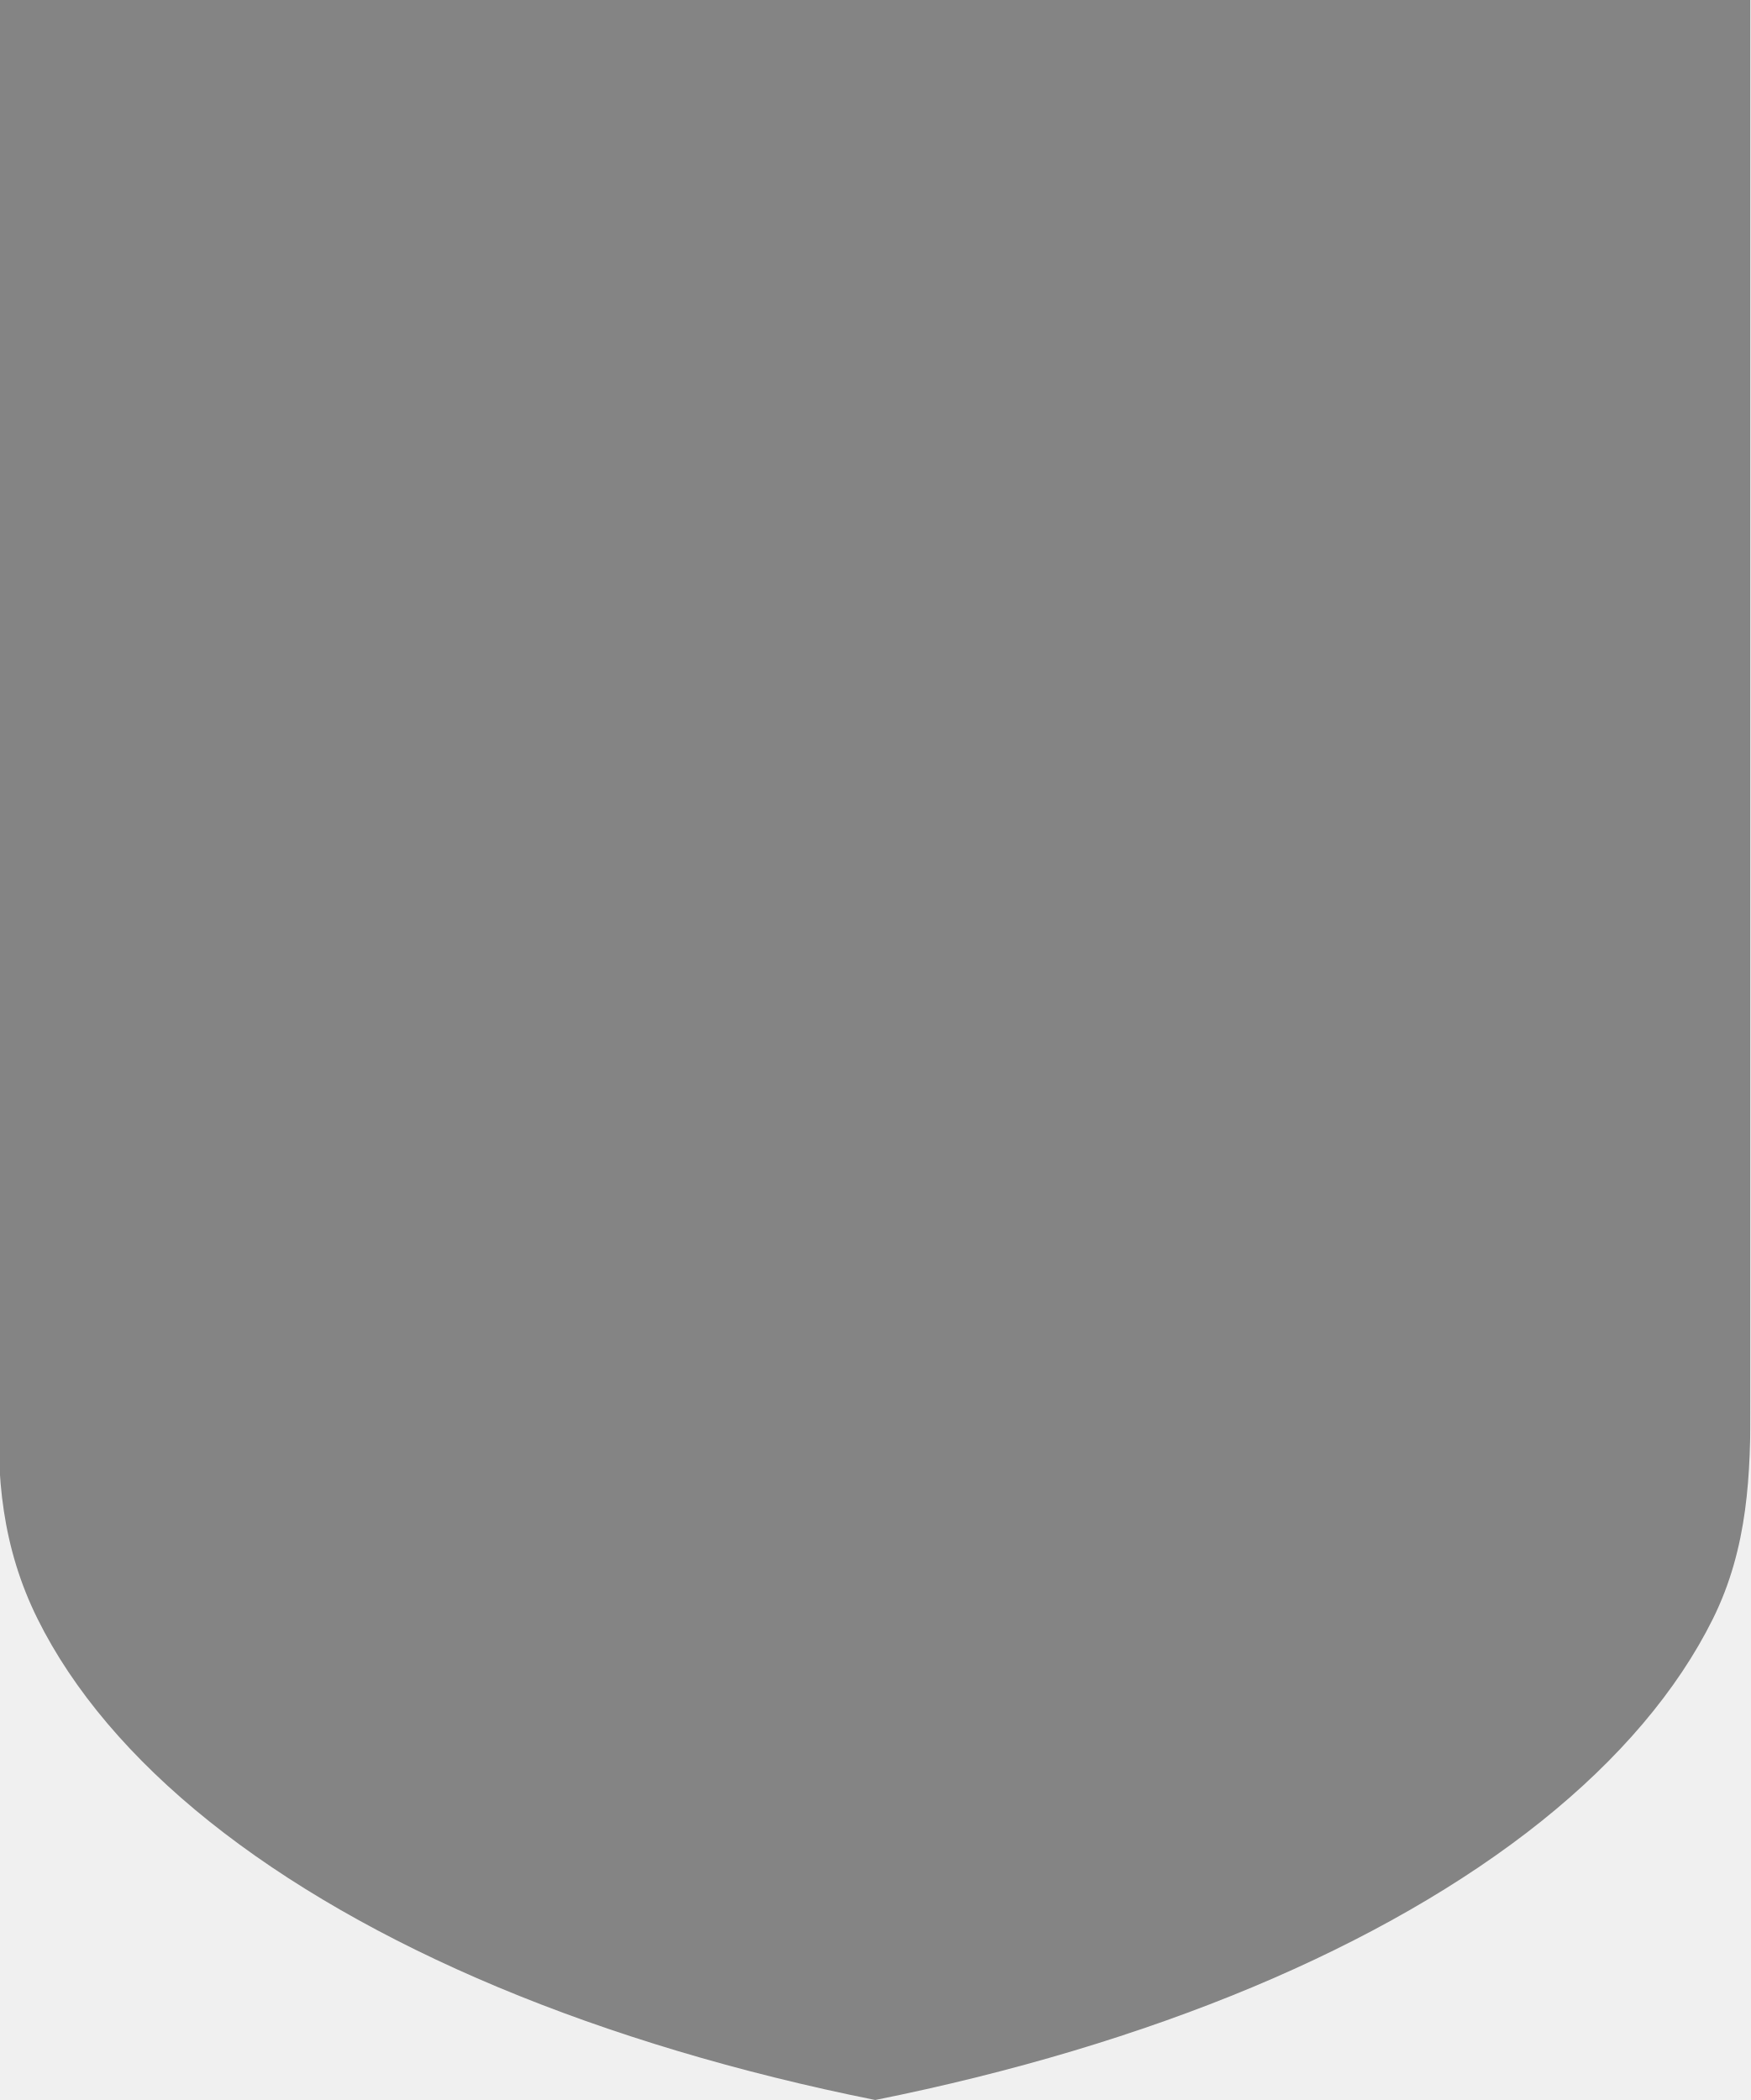
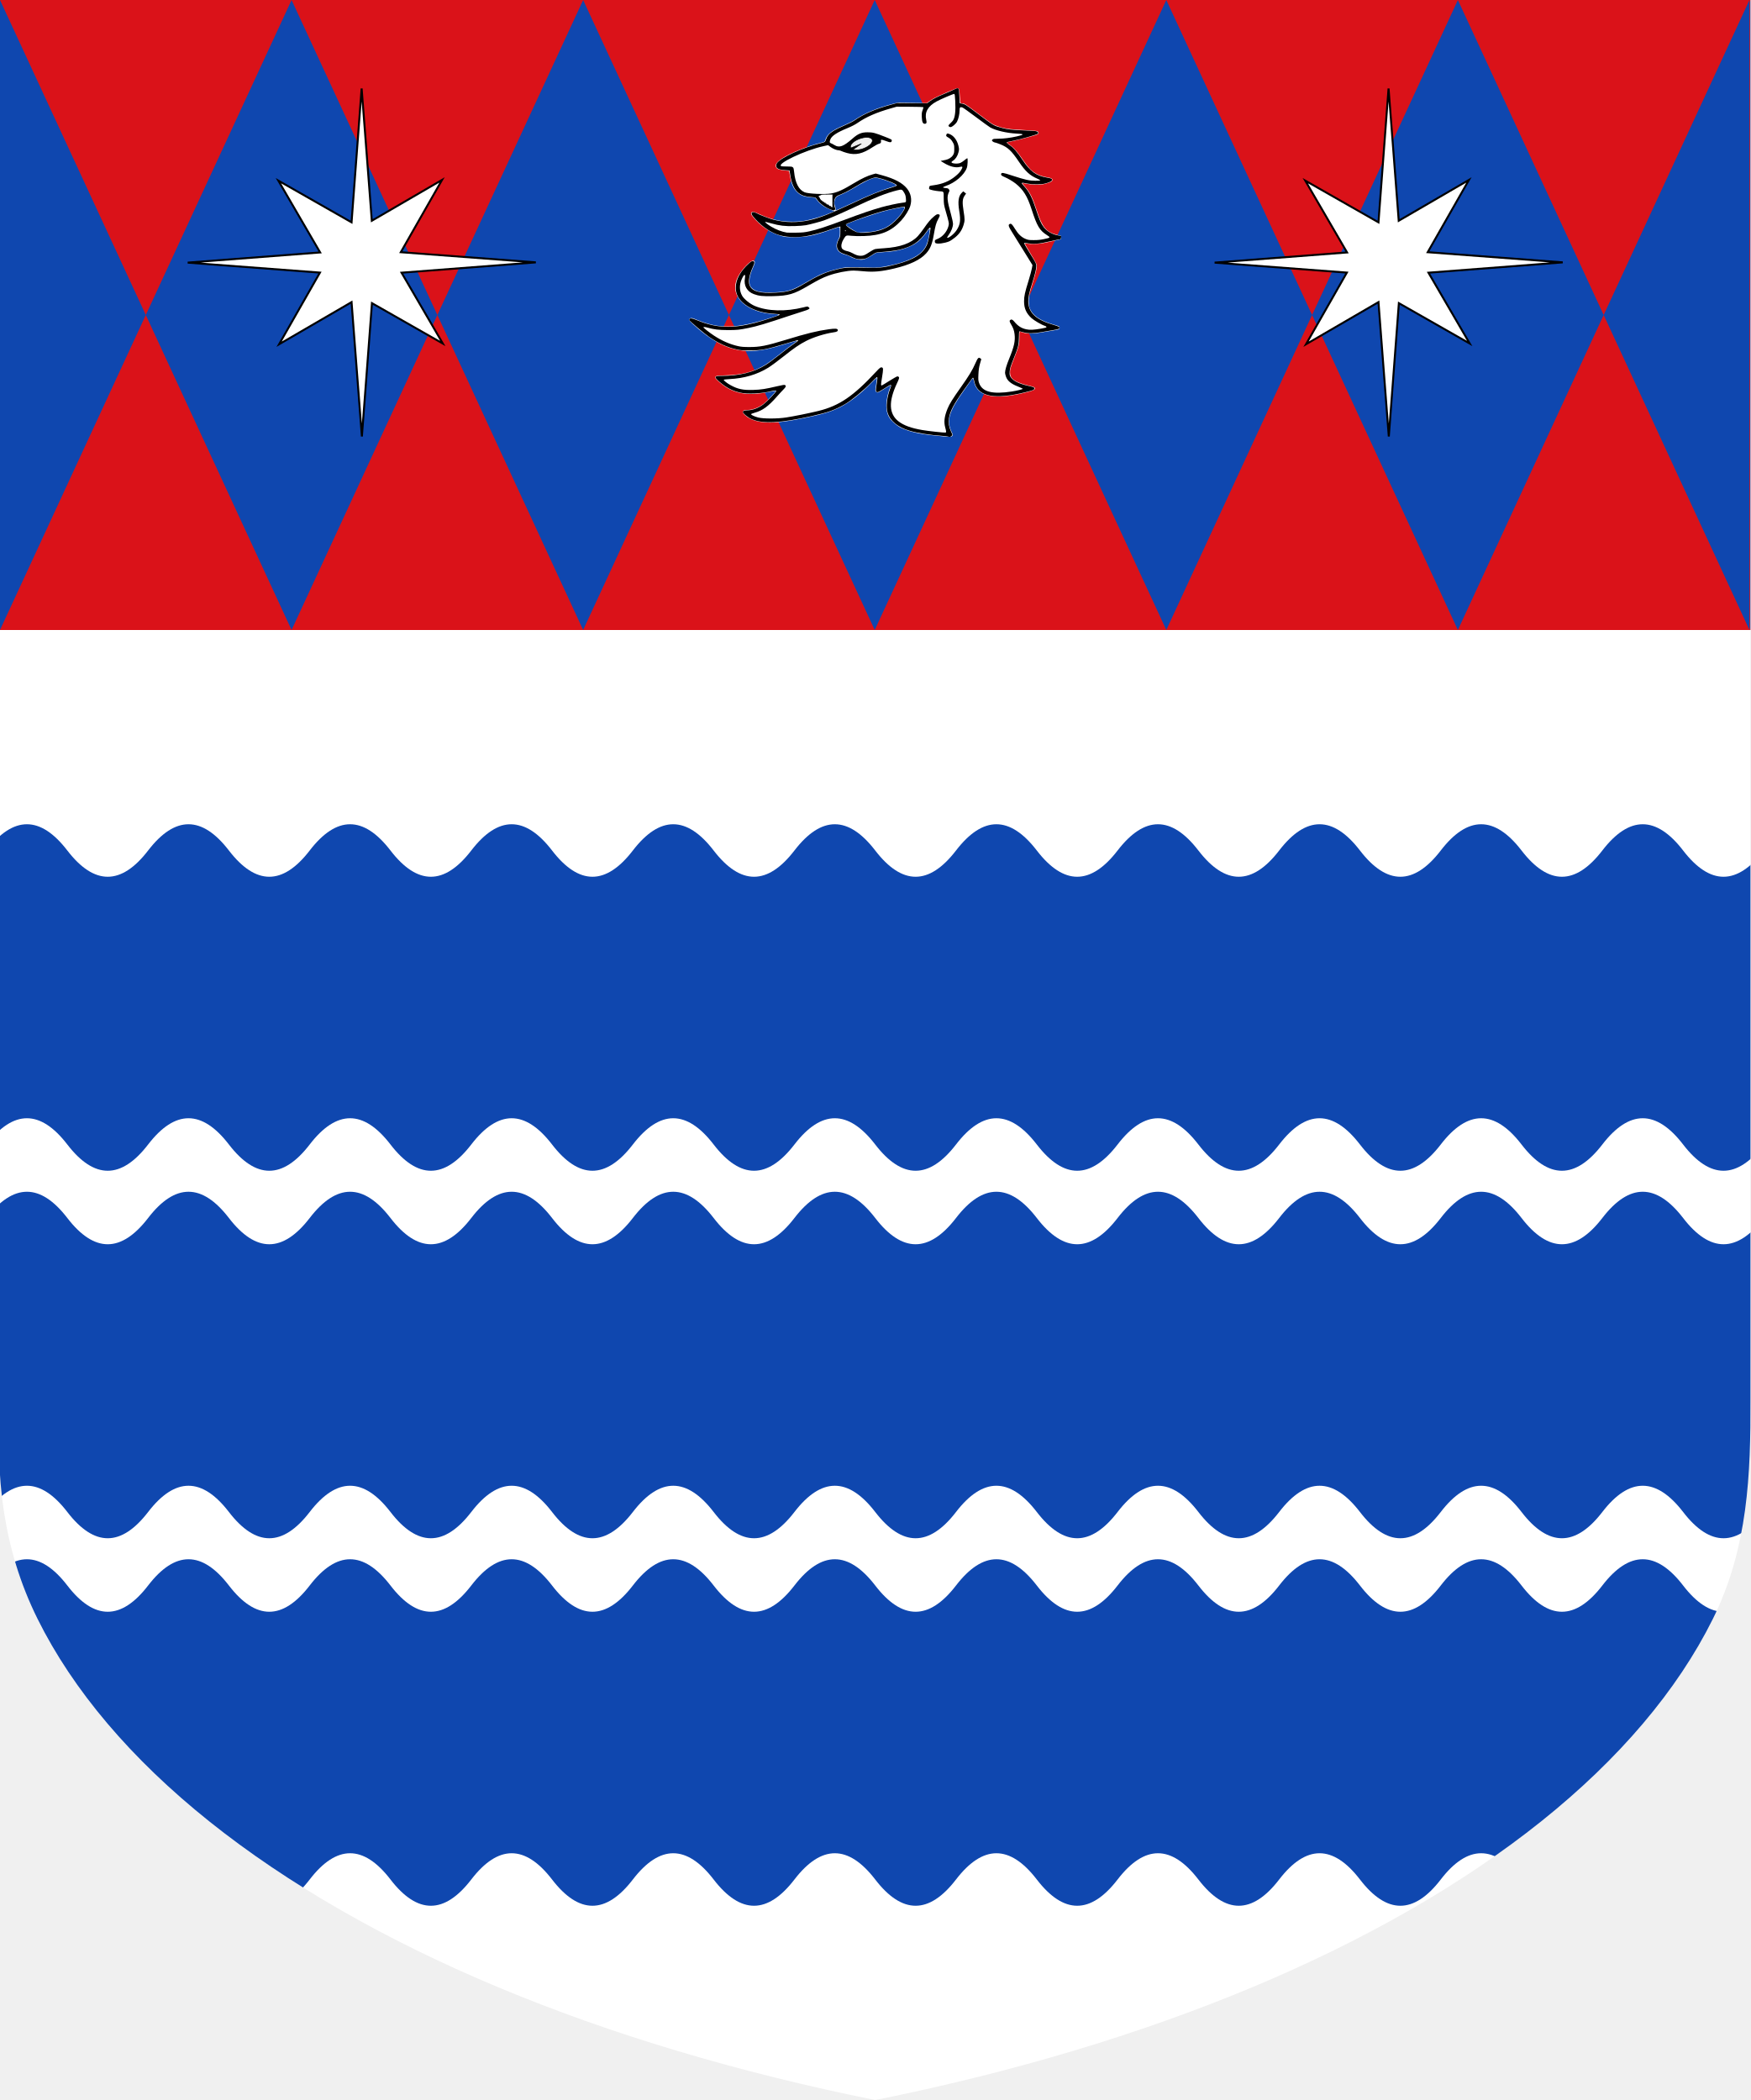
- <svg xmlns="http://www.w3.org/2000/svg" version="1.1" baseProfile="full" preserveAspectRatio="xMidYMid meet" height="600" width="500" viewBox="0,0,1000,1200 ">
+ <svg xmlns="http://www.w3.org/2000/svg" version="1.1" baseProfile="full" preserveAspectRatio="xMidYMid meet" height="1200" width="1000" viewBox="0,0,1000,1200 ">
  <defs />
  <g>
-     <g mask="url(#mask7-1)">
+     <g mask="url(#mask11-1)">
      <g>
-         <g fill="#848484">
+         <defs>
+           <clipPath id="clipPath9-1">
+             <rect x="-100" y="0" width="1200" height="940" />
+           </clipPath>
+         </defs>
+         <g fill="#ffffff">
          <rect x="0" y="0" width="1000" height="1200" />
+         </g>
+         <g transform="translate(0,360)" clip-path="url(#clipPath9-1)">
+           <g>
+             <g fill="#0f47af">
+               <path fill-rule="evenodd" d="M-100,126 q23.077,-30.000 46.154,0.000   q23.077,30.000 46.154,0.000    q23.077,-30.000 46.154,0.000   q23.077,30.000 46.154,0.000    q23.077,-30.000 46.154,0.000   q23.077,30.000 46.154,0.000    q23.077,-30.000 46.154,0.000   q23.077,30.000 46.154,0.000    q23.077,-30.000 46.154,0.000   q23.077,30.000 46.154,0.000    q23.077,-30.000 46.154,0.000   q23.077,30.000 46.154,0.000    q23.077,-30.000 46.154,0.000   q23.077,30.000 46.154,0.000    q23.077,-30.000 46.154,0.000   q23.077,30.000 46.154,0.000    q23.077,-30.000 46.154,0.000   q23.077,30.000 46.154,0.000    q23.077,-30.000 46.154,0.000   q23.077,30.000 46.154,0.000    q23.077,-30.000 46.154,0.000   q23.077,30.000 46.154,0.000    q23.077,-30.000 46.154,0.000   q23.077,30.000 46.154,0.000    q23.077,-30.000 46.154,0.000   q23.077,30.000 46.154,0.000    v168   q-23.077,30.000 -46.154,0.000   q-23.077,-30.000 -46.154,0.000    q-23.077,30.000 -46.154,0.000   q-23.077,-30.000 -46.154,0.000    q-23.077,30.000 -46.154,0.000   q-23.077,-30.000 -46.154,0.000    q-23.077,30.000 -46.154,0.000   q-23.077,-30.000 -46.154,0.000    q-23.077,30.000 -46.154,0.000   q-23.077,-30.000 -46.154,0.000    q-23.077,30.000 -46.154,0.000   q-23.077,-30.000 -46.154,0.000    q-23.077,30.000 -46.154,0.000   q-23.077,-30.000 -46.154,0.000    q-23.077,30.000 -46.154,0.000   q-23.077,-30.000 -46.154,0.000    q-23.077,30.000 -46.154,0.000   q-23.077,-30.000 -46.154,0.000    q-23.077,30.000 -46.154,0.000   q-23.077,-30.000 -46.154,0.000    q-23.077,30.000 -46.154,0.000   q-23.077,-30.000 -46.154,0.000    q-23.077,30.000 -46.154,0.000   q-23.077,-30.000 -46.154,0.000    q-23.077,30.000 -46.154,0.000   q-23.077,-30.000 -46.154,0.000    v-168.000  z" />
+               <path fill-rule="evenodd" d="M-100,336 q23.077,-30.000 46.154,0.000   q23.077,30.000 46.154,0.000    q23.077,-30.000 46.154,0.000   q23.077,30.000 46.154,0.000    q23.077,-30.000 46.154,0.000   q23.077,30.000 46.154,0.000    q23.077,-30.000 46.154,0.000   q23.077,30.000 46.154,0.000    q23.077,-30.000 46.154,0.000   q23.077,30.000 46.154,0.000    q23.077,-30.000 46.154,0.000   q23.077,30.000 46.154,0.000    q23.077,-30.000 46.154,0.000   q23.077,30.000 46.154,0.000    q23.077,-30.000 46.154,0.000   q23.077,30.000 46.154,0.000    q23.077,-30.000 46.154,0.000   q23.077,30.000 46.154,0.000    q23.077,-30.000 46.154,0.000   q23.077,30.000 46.154,0.000    q23.077,-30.000 46.154,0.000   q23.077,30.000 46.154,0.000    q23.077,-30.000 46.154,0.000   q23.077,30.000 46.154,0.000    q23.077,-30.000 46.154,0.000   q23.077,30.000 46.154,0.000    v168   q-23.077,30.000 -46.154,0.000   q-23.077,-30.000 -46.154,0.000    q-23.077,30.000 -46.154,0.000   q-23.077,-30.000 -46.154,0.000    q-23.077,30.000 -46.154,0.000   q-23.077,-30.000 -46.154,0.000    q-23.077,30.000 -46.154,0.000   q-23.077,-30.000 -46.154,0.000    q-23.077,30.000 -46.154,0.000   q-23.077,-30.000 -46.154,0.000    q-23.077,30.000 -46.154,0.000   q-23.077,-30.000 -46.154,0.000    q-23.077,30.000 -46.154,0.000   q-23.077,-30.000 -46.154,0.000    q-23.077,30.000 -46.154,0.000   q-23.077,-30.000 -46.154,0.000    q-23.077,30.000 -46.154,0.000   q-23.077,-30.000 -46.154,0.000    q-23.077,30.000 -46.154,0.000   q-23.077,-30.000 -46.154,0.000    q-23.077,30.000 -46.154,0.000   q-23.077,-30.000 -46.154,0.000    q-23.077,30.000 -46.154,0.000   q-23.077,-30.000 -46.154,0.000    q-23.077,30.000 -46.154,0.000   q-23.077,-30.000 -46.154,0.000    v-168.000  z" />
+               <path fill-rule="evenodd" d="M-100,546 q23.077,-30.000 46.154,0.000   q23.077,30.000 46.154,0.000    q23.077,-30.000 46.154,0.000   q23.077,30.000 46.154,0.000    q23.077,-30.000 46.154,0.000   q23.077,30.000 46.154,0.000    q23.077,-30.000 46.154,0.000   q23.077,30.000 46.154,0.000    q23.077,-30.000 46.154,0.000   q23.077,30.000 46.154,0.000    q23.077,-30.000 46.154,0.000   q23.077,30.000 46.154,0.000    q23.077,-30.000 46.154,0.000   q23.077,30.000 46.154,0.000    q23.077,-30.000 46.154,0.000   q23.077,30.000 46.154,0.000    q23.077,-30.000 46.154,0.000   q23.077,30.000 46.154,0.000    q23.077,-30.000 46.154,0.000   q23.077,30.000 46.154,0.000    q23.077,-30.000 46.154,0.000   q23.077,30.000 46.154,0.000    q23.077,-30.000 46.154,0.000   q23.077,30.000 46.154,0.000    q23.077,-30.000 46.154,0.000   q23.077,30.000 46.154,0.000    v168   q-23.077,30.000 -46.154,0.000   q-23.077,-30.000 -46.154,0.000    q-23.077,30.000 -46.154,0.000   q-23.077,-30.000 -46.154,0.000    q-23.077,30.000 -46.154,0.000   q-23.077,-30.000 -46.154,0.000    q-23.077,30.000 -46.154,0.000   q-23.077,-30.000 -46.154,0.000    q-23.077,30.000 -46.154,0.000   q-23.077,-30.000 -46.154,0.000    q-23.077,30.000 -46.154,0.000   q-23.077,-30.000 -46.154,0.000    q-23.077,30.000 -46.154,0.000   q-23.077,-30.000 -46.154,0.000    q-23.077,30.000 -46.154,0.000   q-23.077,-30.000 -46.154,0.000    q-23.077,30.000 -46.154,0.000   q-23.077,-30.000 -46.154,0.000    q-23.077,30.000 -46.154,0.000   q-23.077,-30.000 -46.154,0.000    q-23.077,30.000 -46.154,0.000   q-23.077,-30.000 -46.154,0.000    q-23.077,30.000 -46.154,0.000   q-23.077,-30.000 -46.154,0.000    q-23.077,30.000 -46.154,0.000   q-23.077,-30.000 -46.154,0.000    v-168.000  z" />
+             </g>
+           </g>
+         </g>
+         <g>
+           <g fill="#da1219">
+             <path d="M-50,0 h 1300 v360 h-1300 z" />
+           </g>
+           <defs>
+             <pattern patternContentUnits="userSpaceOnUse" patternUnits="userSpaceOnUse" x="0" y="0" width="1000" height="360" id="pattern10-1">
+               <g fill="#0f47af">
+                 <path d="M0,0 l83.3,180 83.3,-180 83.3,180 83.3,-180 83.3,180 83.3,-180 83.3,180 83.3,-180 83.3,180 83.3,-180 83.3,180 83.3,-180 v360 l-83.3,-180 -83.3,180 -83.3,-180 -83.3,180 -83.3,-180 -83.3,180 -83.3,-180 -83.3,180 -83.3,-180 -83.3,180 -83.3,-180 -83.3,180 " />
+               </g>
+             </pattern>
+           </defs>
+           <g fill="url(#pattern10-1)">
+             <path d="M-50,0 h 1300 v360 h-1300 z" />
+           </g>
+           <g fill="#ffffff">
+             <g class="PlaceCharge" transform=" translate(106.67,50) scale(0.282122, 0.282122) ">
+               <g>
+                 <path d="M354.2,2 333.8,273.1 185.6,188.7 270.2,334.1 2,354.7 269.8,374.9 187.1,520 333.8,434.7 354.7,706.9 375.1,436.8 518.5,518.5 435,375.1 706.9,354.2 433.5,333.6 517,187.2 374.8,269.9 354.2,2   z " stroke="#000000" stroke-width="4" />
+               </g>
+             </g>
+           </g>
+           <g fill="#ffffff">
+             <g class="PlaceCharge" transform=" translate(393.335,50) scale(0.2164622, 0.1777304) ">
+               <g transform="translate(2.0564,2)">
+                 <path d="m 671.33,1119.8 c -54.07,-5.7 -80.62,-11.7 -104.66,-23.5 -10.27,-5 -14.72,-8.2 -23.48,-16.9 -16.91,-16.8 -23.13,-32.8 -23.17,-59.6 0,-18.4 4.8,-44.34 11.46,-61.7 1.67,-4.36 -3.18,-1.76 -17.3,9.26 -7.96,6.22 -15.52,11.31 -16.79,11.31 -1.27,0 -3.37,-1.17 -4.66,-2.6 -2.24,-2.47 -2.22,-3.5 0.38,-23 1.51,-11.22 2.29,-20.85 1.75,-21.4 -0.54,-0.54 -7.25,6.96 -14.9,16.67 -26.64,33.79 -57.34,62.66 -83.36,78.36 -23.56,14.2 -44.48,21.8 -94.6,34.4 -62.11,15.5 -96.86,18.1 -125.18,9.1 -12.24,-3.9 -21.16,-9.4 -29.36,-18.2 -9.84,-10.5 -7.81,-17.3 5.16,-17.3 14.74,0 30.23,-7.1 44.42,-20.4 7.28,-6.9 30.96,-37.41 30.96,-39.98 0,-1.43 -0.17,-1.4 -21.95,3.59 -37.32,8.55 -63.88,7.39 -88.26,-3.88 -13.75,-6.35 -24.497,-14.32 -37.308,-27.68 -11.989,-12.5 -13.857,-15.95 -10.58,-19.58 1.82,-2.01 5.403,-2.48 23.787,-3.17 47.721,-1.77 76.351,-11.17 109.061,-35.82 5.93,-4.47 22.05,-19.06 35.81,-32.41 13.76,-13.35 30,-28.4 36.08,-33.43 6.08,-5.03 10.45,-9.36 9.69,-9.61 -0.75,-0.25 -11.78,3.43 -24.51,8.17 -29.66,11.06 -40.2,14.57 -55.88,18.64 -71.18,18.49 -125.505,-3.83 -193.467,-79.46 -11.546,-12.85 -13.095,-17.21 -7.089,-19.95 3.003,-1.36 5.081,-0.69 18.44,5.98 58.765,29.35 104.136,27.7 192.846,-7.03 26.16,-10.25 26.7,-11.19 7.04,-12.42 -31.63,-1.98 -61.04,-14.66 -79.58,-34.31 -18.37,-19.49 -25.01,-44.59 -18.65,-70.53 4.52,-18.42 17.36,-41.22 32.54,-57.79 8.46,-9.23 12.6,-11.04 15.97,-6.98 2.13,2.57 1.34,6.53 -4.41,22.12 -8.2,22.24 -10.93,42.47 -7.44,55.23 2.28,8.31 12.02,16.95 22.43,19.87 11.55,3.24 29.46,4.05 49.94,2.27 31.02,-2.69 40.85,-6.85 76.82,-32.46 12.84,-9.14 28.14,-19.37 34,-22.74 14.17,-8.13 34.75,-16.27 53.8,-21.27 13.92,-3.65 17.62,-4.08 35.54,-4.14 11,0 29,0.43 40,1.04 22.47,1.24 30.7,0.35 55.86,-6 39.78,-10.05 70.62,-26.12 84.99,-44.3 10.41,-13.17 15.44,-27.11 19.11,-52.94 2.23,-15.71 2.51,-21.34 1.04,-21.3 -0.55,0 -3.87,4.96 -7.37,11 -15.07,26 -27.32,38.09 -49.63,48.99 -19.08,9.32 -38.47,13.81 -68.23,15.82 -13.67,0.93 -15.3,1.33 -19.91,4.92 -22.36,17.41 -28.1,20.14 -39.47,18.79 -7.25,-0.86 -19.34,-5.92 -25.67,-10.75 -2.23,-1.7 -7.36,-4.05 -11.39,-5.22 -22.92,-6.66 -29.33,-25.16 -17.81,-51.41 2.7,-6.15 3.14,-9.32 3.14,-22.34 0,-11.24 -0.43,-15.16 -1.66,-15.16 -0.92,0 -10.86,3.91 -22.09,8.69 -44.78,19.04 -64.57,23.97 -96.25,23.97 -19.34,0 -23.2,-0.37 -32,-3.12 -29.16,-9.12 -55.17,-29.96 -76.67,-61.42 -4.98,-7.29 -6.15,-9.99 -5.48,-12.67 1.62,-6.44 6.06,-5.83 21.79,3 17.1,9.59 30.92,15.28 48.25,19.85 18.84,4.98 49.83,5.76 69.45,1.74 23.02,-4.71 50.58,-15.08 75.8,-28.54 l 4.47,-2.38 -11.8,-5.8 c -14.26,-7 -25.49,-16.72 -33.18,-28.72 l -5.68,-8.86 -12.66,-1.44 c -16.25,-1.85 -24.4,-5.39 -32.75,-14.22 -11.42,-12.07 -17.19,-26.95 -21.22,-54.74 l -2.32,-15.99 -12.01,-1.48 c -13.64,-1.68 -19.43,-4.12 -21.73,-9.17 -3.99,-8.77 0.34,-17.11 15.14,-29.14 21.18,-17.22 68.26,-40.42 102.29,-50.41 10.23,-3 10.37,-3.1 11.7,-8.43 4.9,-19.77 16.32,-30.64 51.28,-48.84 10.54,-5.49 22.36,-12.83 27.14,-16.85 24.89,-20.971 58.93,-38.333 100.18,-51.109 l 13.99,-4.332 37.56,0.906 37.55,0.905 6.23,-5.393 c 3.43,-2.967 9.77,-7.795 14.09,-10.729 8.9,-6.041 58.13,-31.948 60.72,-31.948 4.55,0 5.49,3.691 6.47,25.567 0.63,14.078 1.52,22.103 2.52,22.74 0.85,0.542 3.51,0.995 5.91,1.006 3.8,0.02 8.17,3.496 33.89,27.02 43.03,39.347 43.43,39.677 55.23,45.207 14.93,7.01 29.74,10.31 53.19,11.85 33.63,2.22 50.55,3.7 53.03,4.67 3.96,1.54 5.44,5.68 3.24,9.04 -1.46,2.24 -9.42,5.35 -33.76,13.23 -17.52,5.66 -35.6,10.98 -40.18,11.82 -5.42,1 -8.33,2.17 -8.33,3.36 0,1 0.51,1.82 1.15,1.82 0.63,0 5.14,3.9 10.02,8.66 9.78,9.55 18.13,21.82 32.65,48.01 5.29,9.53 12.74,21.19 16.56,25.91 11.51,14.21 26.83,23.09 46.42,26.9 10.33,2.01 13.92,4.8 12.65,9.84 -0.69,2.76 -2.77,4.41 -9.17,7.3 -4.56,2.06 -11.67,4.49 -15.81,5.41 -9.63,2.13 -32.08,1.1 -44.19,-2.03 -4.97,-1.29 -9.35,-2.04 -9.72,-1.67 -0.38,0.38 2.5,5.12 6.4,10.54 13.64,19.02 20.4,35.65 31.87,78.45 14.36,53.58 24.84,68.66 53.73,77.23 l 10.24,3.04 -0.4,5.51 -0.4,5.51 -26,7.17 c -22.02,6.07 -28.3,7.27 -40.97,7.86 -9.36,0.44 -17.29,0.11 -21.16,-0.86 -3.41,-0.86 -6.55,-1.21 -6.99,-0.77 -0.44,0.43 6.54,15.46 15.5,33.4 13.39,26.81 16.28,33.65 16.28,38.45 0,8.39 -3.21,24.5 -10.66,53.48 -3.59,13.93 -7.45,30.35 -8.59,36.48 -2.58,13.83 -2.66,34.56 -0.17,43.9 6.61,24.85 26.97,42.49 63.5,55.05 15.03,5.17 15.92,5.77 15.92,10.76 0,4.72 -1.23,5.27 -20,8.97 -7.7,1.51 -21.5,4.33 -30.66,6.25 -18.96,3.98 -34.91,3.99 -45.34,0 -3.3,-1.26 -6.91,-2.58 -8.03,-2.94 -1.77,-0.57 -2.04,1.83 -2.02,17.75 0,22.01 -1.39,29.05 -13.34,65.81 -10.07,30.98 -11.44,36.65 -11.44,47.56 0,10.25 3.29,18.16 10.01,24.06 7.35,6.46 21.58,13.12 37.61,17.62 15.12,4.25 17.88,5.68 17.88,9.27 0,4.91 -3.83,7.09 -22.73,12.9 -72.02,22.19 -115.51,16.98 -131.81,-15.65 -3.44,-6.87 -4.76,-11.44 -7.6,-26.16 -0.88,-4.58 -2.42,-3.65 -6.57,4 -2.09,3.85 -10.33,18.1 -18.31,31.67 -40.59,69.03 -47.21,97.33 -31.76,135.83 2.64,6.6 2.71,7.4 0.79,10.4 -2.31,3.5 -4.12,3.6 -22.68,1.6 z m -180.35,-660.34 c 7.15,-1.81 17.35,-5.58 22.67,-8.37 17.12,-8.97 37.87,-31.66 49.69,-54.35 5.2,-9.96 5.88,-14.08 2.33,-14.06 -4.45,0 -31.74,6.66 -47,11.44 -25.38,7.93 -91.3,35.41 -102.38,42.67 l -3.26,2.14 5.82,6.03 c 3.2,3.32 10.32,9.04 15.82,12.7 l 10,6.65 16.66,-0.77 c 11.13,-0.52 20.98,-1.87 29.65,-4.08 z m -62.57,-89.03 c 45.54,-25.91 75.28,-40.79 99.59,-49.81 9.17,-3.4 17.13,-6.63 17.7,-7.17 4.46,-4.25 -45.67,-26.59 -56.03,-24.96 -10.14,1.59 -29.59,13.25 -60.65,36.35 -7.14,5.31 -18.54,12.44 -25.34,15.84 -15.01,7.51 -16.3,8.63 -18.93,16.36 -2.65,7.76 -2.65,15.71 0,23.13 1.14,3.2 1.76,7.48 1.36,9.5 -0.4,2.09 -0.12,3.66 0.67,3.66 0.75,0 19.49,-10.3 41.63,-22.9 z" stroke-width="1.333" />
+                 <path fill="#000000" stroke="none" d="m 682,1120.1 c -1.47,-0.6 -7.77,-1.5 -14,-2 -31.22,-2.5 -65.32,-9 -86,-16.4 -31.53,-11.2 -51.74,-31.3 -58.64,-58.3 -4.6,-18 -1.82,-49.7 6.74,-76.79 5.25,-16.62 4.59,-16.59 -17.82,0.92 -6.89,5.39 -13.6,9.8 -14.91,9.8 -5.57,0 -5.91,-2.86 -3,-24.99 2.67,-20.25 2.72,-23.01 0.37,-23.01 -0.6,0 -7.57,8.25 -15.49,18.34 -18.2,23.18 -51.8,56.83 -68.26,68.33 -26.71,18.7 -44.44,26.5 -86.82,38.1 -83.43,22.9 -128.61,25.9 -158.89,10.5 -10.18,-5.1 -23.95,-18.8 -23.95,-23.8 0,-2.5 5,-4.8 10.43,-4.8 15.29,-0.1 30.39,-6.8 44.18,-19.6 9.76,-9 33.39,-39.13 33.39,-42.54 0,-2.37 -3.17,-2.35 -11.42,0.1 -29.14,8.55 -63.93,10.64 -83.63,5.01 -21.07,-6.01 -36.626,-15.91 -54.613,-34.75 -14.924,-15.64 -14.088,-18.84 4.933,-18.89 47.83,-0.14 85.31,-11.46 117.05,-35.35 6.41,-4.83 23.38,-20.13 37.7,-34 14.33,-13.88 30.98,-29.21 37.02,-34.08 10.35,-8.37 13.48,-12.36 8.96,-11.48 -1.1,0.22 -14.92,5.13 -30.71,10.93 -51.51,18.89 -65.21,22.03 -95.95,21.98 -19.8,0 -23.32,-0.4 -35.12,-3.67 -23.33,-6.46 -46.868,-19.54 -70.359,-39.1 -13.553,-11.28 -53.196,-52.32 -53.171,-55.04 0.067,-7.11 5.598,-6.71 22.205,1.62 48.354,24.25 91.385,26.54 150.135,8.01 22.82,-7.2 66.31,-24.62 66.31,-26.56 0,-1.67 -1.73,-1.97 -22.5,-3.93 -26.16,-2.46 -52.67,-13.7 -69.37,-29.41 -16.51,-15.54 -24.13,-32.56 -24.13,-53.92 0,-25.77 12.26,-53.2 34.82,-77.88 5.5,-6.02 7.61,-7.48 10.37,-7.16 5.01,0.59 5.09,4.81 0.32,17.57 -9.92,26.52 -13.12,47.96 -9.02,60.33 6.51,19.59 27.25,26.48 70.23,23.33 31.97,-2.34 44.42,-7 71.95,-26.98 36.5,-26.48 55.21,-37.01 79.99,-45.01 28.61,-9.23 30.01,-9.34 96.67,-7.99 27.35,0.56 37.78,-1.13 68.67,-11.13 47.33,-15.32 71.02,-34.25 81.35,-65.05 2.91,-8.67 9.59,-50.39 8.38,-52.39 -1.15,-1.93 -4.22,1.82 -10.51,12.85 -18.31,32.1 -37.9,48.04 -70.75,57.56 -10.62,3.08 -31.18,6.16 -53.87,8.07 -8.24,0.69 -9.3,1.19 -18.67,8.73 -14.98,12.05 -18.82,13.78 -30.6,13.82 -10.47,0 -10.23,0.12 -31.33,-11.76 -2.2,-1.24 -7.47,-3.49 -11.72,-5.01 -19.4,-6.94 -24.53,-25.08 -13.75,-48.62 3.12,-6.81 3.47,-9.17 3.47,-23.56 v -15.99 l -3.67,0.66 c -2.02,0.36 -11.22,3.99 -20.45,8.06 -21.85,9.64 -49.01,18.74 -66.55,22.31 -26.92,5.48 -55.73,3.25 -76.42,-5.89 -22.87,-10.12 -46.18,-31.58 -64.2,-59.13 -7.02,-10.73 -1.27,-16.13 9.76,-9.16 10.3,6.5 32.84,17.08 44.56,20.91 30.99,10.12 64.34,10.55 97.51,1.25 25.83,-7.25 52.07,-19.79 106.73,-51.01 52.74,-30.12 78.29,-42.75 107.39,-53.09 8.64,-3.07 14.16,-5.76 14.41,-7.02 0.81,-4.03 -25.44,-17.34 -46.65,-23.66 -7.87,-2.34 -9.97,-2.51 -14.16,-1.15 -8.98,2.91 -24.78,11.49 -35.6,19.33 -5.86,4.25 -17,12.3 -24.75,17.88 -7.75,5.59 -19.59,12.8 -26.32,16.03 -11.13,5.35 -12.49,6.42 -15.15,11.93 -3.53,7.31 -4.04,20.33 -1.16,29.73 1.75,5.72 1.73,6.55 -0.24,8.52 -2.01,2.01 -2.61,2 -7.94,-0.13 -14.6,-5.84 -30.38,-19.25 -37.84,-32.15 -2.09,-3.62 -4.35,-6.96 -5.02,-7.42 -0.67,-0.47 -6.07,-1.27 -11.99,-1.79 -14.31,-1.24 -23.95,-5.02 -31.99,-12.55 -11.74,-10.98 -19.09,-30.28 -22.66,-59.49 l -1.63,-13.33 -11.32,-1.01 c -12.49,-1.1 -17.71,-2.76 -21.48,-6.81 -2.98,-3.2 -3.27,-10.18 -0.62,-15.29 8.92,-17.25 67.62,-50.13 114.78,-64.29 10.75,-3.23 12.12,-4 13.16,-7.44 5.22,-17.21 9.36,-23.3 22.63,-33.3 4.97,-3.75 17.55,-11.2 27.95,-16.57 11.33,-5.85 22.4,-12.71 27.59,-17.1 23.85,-20.163 53.74,-35.789 94.67,-49.491 l 16.67,-5.579 39.41,0.438 39.42,0.439 6.41,-5.646 c 9.58,-8.426 19.09,-14.374 40.64,-25.414 10.7,-5.48 22.28,-11.732 25.73,-13.892 9.03,-5.643 11.21,-4.52 11.63,5.975 0.19,4.571 0.73,15.198 1.21,23.616 l 0.88,15.306 6.96,1.543 c 6.46,1.43 9.08,3.472 35.88,28.027 47.76,43.748 45.79,42.308 68.18,49.758 14.26,4.75 25.59,6.31 58.31,8.03 13.94,0.73 27.61,1.72 30.39,2.2 5.67,0.97 8.44,4.47 6.46,8.16 -1.58,2.93 -48.44,19.07 -68.18,23.49 -8.99,2.01 -14.13,3.79 -14.37,4.99 -0.2,1.02 2.67,4.26 6.37,7.19 11.46,9.07 20.44,21.45 35.34,48.67 20.42,37.32 35.81,50.97 64.22,56.94 12.01,2.52 13.77,3.53 13.77,7.86 0,3.6 -7.56,8.05 -19.91,11.71 -9.39,2.79 -31.1,2.79 -43.42,0 -19.81,-4.5 -19.67,-4.59 -10.6,7.73 14.06,19.1 21.31,36.46 32.16,77 8.53,31.88 13.23,44.78 20.27,55.67 8.78,13.6 22.24,22.77 38.35,26.15 l 7.28,1.52 -0.4,5.38 c -0.23,3.19 -1.02,5.26 -1.94,5.09 -0.85,-0.16 -12.03,2.63 -24.84,6.21 -33.77,9.44 -44.81,10.44 -65.95,5.99 -3.61,-0.76 -4.33,-0.51 -4.33,1.47 0,1.3 7.2,16.43 16,33.61 14.72,28.75 16,31.83 16,38.59 0,8.99 -3.44,26.18 -11.4,56.98 -7.69,29.75 -9.93,42.57 -9.93,56.83 0,37.01 21.01,60.44 68.66,76.55 9.31,3.14 14.05,6.08 13.98,8.65 -0.1,2.96 -4.21,4.71 -17.46,7.43 -8.35,1.71 -22.38,4.65 -31.18,6.54 -21.18,4.53 -35.33,4.56 -47.93,0.12 -5.09,-1.8 -9.57,-2.96 -9.94,-2.59 -0.38,0.37 -0.74,9.21 -0.82,19.63 -0.18,23.25 -1.76,30.88 -14.29,68.95 -7.98,24.23 -9.53,30.46 -10.06,40.25 -0.53,9.96 -0.21,12.42 2.29,17.58 5.86,12.1 20.71,21.36 45.41,28.3 16.55,4.65 17.59,5.24 17.08,9.62 -0.36,3.17 -1.62,4.01 -11.08,7.32 -5.86,2.06 -18.46,5.81 -28,8.32 -72.95,19.2 -111.98,6.06 -119.37,-40.33 -0.79,-4.99 -1.97,-9.6 -2.62,-10.25 -1.31,-1.32 -0.99,-1.81 -24.84,39.19 -27.32,46.99 -36.09,67.29 -39.2,90.79 -1.81,13.8 -0.15,27.7 4.93,41.2 1.8,4.7 3.57,9.6 3.94,10.7 0.87,2.7 -3.82,8 -6.99,7.8 -1.38,0 -3.71,-0.5 -5.18,-1.1 z m -4.18,-16.1 c -0.1,-1.8 -1.13,-7.5 -2.31,-12.7 -4.11,-18 -2.4,-35.3 5.96,-60.4 5.21,-15.6 13.37,-31.62 35.56,-69.71 20.85,-35.81 30.37,-54.94 38,-76.39 6.17,-17.37 8.62,-20.41 12.95,-16.08 l 2.68,2.68 -3.43,14.63 c -2.49,10.62 -3.63,19.99 -4.17,34.15 -0.66,17.36 -0.44,20.54 2.07,28.78 8.49,27.97 35.26,36.11 86.6,26.35 13.91,-2.64 28.27,-7.03 28.27,-8.64 0,-0.67 -5.81,-4.01 -12.92,-7.42 -17.6,-8.45 -27.01,-17.72 -30.95,-30.49 -1.54,-4.97 -2.8,-11.02 -2.8,-13.45 0,-8.5 3.9,-24.62 11.17,-46.2 12.83,-38.07 16.11,-56.31 14,-77.9 -1.18,-12.02 -3.53,-20.08 -9.28,-31.76 -4.25,-8.62 -4.71,-11.42 -2.29,-13.85 3.05,-3.05 6.28,-1.59 10.53,4.73 9.8,14.59 19.04,21.82 32.2,25.19 9.59,2.46 18.56,1.92 39.34,-2.38 10.75,-2.22 13.67,-3.3 13.67,-5.05 0,-1.31 -1.83,-2.88 -4.44,-3.83 -8.07,-2.92 -28.53,-17.42 -35.32,-25.04 -13.66,-15.33 -19.41,-31.34 -19.37,-53.89 0,-16.45 2.12,-28.15 11.78,-66 3.93,-15.4 7.87,-33.05 8.76,-39.22 l 1.63,-11.23 -21.04,-41.44 c -11.57,-22.79 -25.79,-50.64 -31.6,-61.88 -10.74,-20.78 -12.08,-25.83 -7.58,-28.64 3.94,-2.47 6.38,0.19 13.91,15.22 8.76,17.46 17.38,27.41 28.45,32.85 6.72,3.3 8.9,3.68 21.48,3.68 10.33,0 17.22,-0.83 26.26,-3.13 18.16,-4.64 18.48,-5.13 8.51,-12.79 -19.54,-15.04 -26.34,-28.94 -40.78,-83.33 -11.14,-41.96 -21.92,-63.19 -41.85,-82.44 -7.56,-7.29 -19.87,-16.16 -29.05,-20.92 -7.93,-4.11 -10.16,-6.33 -9.53,-9.52 1.17,-5.94 4.14,-5.44 30.71,5.15 32.71,13.03 43.48,15.95 59.6,16.15 7.31,0.1 12.73,-0.4 13,-1.17 0.25,-0.74 -3.29,-3.28 -7.87,-5.67 -19.49,-10.13 -31.28,-23.36 -48.44,-54.33 -19.78,-35.71 -29.05,-46.29 -49.12,-56.06 -6.73,-3.27 -13.25,-5.94 -14.5,-5.94 -2.41,0 -7.6,-4.49 -7.6,-6.57 0,-0.69 0.94,-2.19 2.09,-3.34 1.6,-1.6 4.99,-2.09 14.34,-2.1 14.56,0 32.84,-2.79 49.47,-7.53 20.39,-5.82 20.2,-7.71 -0.92,-8.97 -25.57,-1.53 -54.86,-9.85 -69.38,-19.72 -2.73,-1.86 -19.68,-16.82 -37.66,-33.242 -17.97,-16.426 -34.09,-30.406 -35.82,-31.067 -6.01,-2.301 -7.46,-0.422 -7.46,9.71 0,11.537 -2.92,27.15 -6.73,36.019 -3.14,7.29 -13.03,17.47 -16.97,17.47 -2.85,0 -5.63,-2.45 -5.63,-4.96 0,-0.97 2.32,-4.3 5.15,-7.4 2.84,-3.1 6.06,-7.44 7.16,-9.64 5.15,-10.304 6.94,-29.789 5.63,-61.387 -0.78,-18.91 -1.32,-23.276 -2.88,-23.276 -3.04,0 -35.72,17.032 -46.47,24.225 -23.03,15.402 -31.89,34.552 -27.28,58.968 1.81,9.61 0.78,12.81 -4.11,12.81 -4.84,0 -6.97,-5.97 -7.55,-21.134 -0.45,-11.68 -0.1,-15.738 2.19,-22.846 1.51,-4.754 2.31,-9.066 1.78,-9.583 -0.52,-0.517 -16.55,-1.04 -35.62,-1.163 l -34.67,-0.224 -15.33,5.349 c -38.54,13.445 -64.83,27.449 -87.94,46.841 -6.35,5.33 -15.74,11.24 -26,16.37 -28.65,14.31 -42.4,25.35 -45.83,36.8 -2.38,7.96 -1.99,10.82 1.66,12.21 1.77,0.68 6.02,3.36 9.44,5.97 12.45,9.51 23.44,4.61 47.62,-21.24 14.43,-15.42 23.57,-20.03 39.69,-20.01 13.74,0 19.22,1.74 45.12,14.15 18,8.64 19.06,9.36 18.66,12.7 -0.77,6.48 -3.72,6.71 -15.45,1.2 -11.27,-5.29 -14.39,-5.26 -13.05,0.11 1.13,4.49 -1.13,8 -5.72,8.92 -2.14,0.43 -9.13,5.01 -15.54,10.17 -27.32,22.04 -45.22,27.09 -68.42,19.31 -5.63,-1.89 -12.11,-4.59 -14.4,-6 -2.28,-1.42 -5.33,-2.57 -6.76,-2.57 -5.78,0 -15.44,-4.59 -21.91,-10.4 l -6.85,-6.16 -10.84,2.81 c -49.6,12.82 -128.57,58.6 -112.04,64.94 1.16,0.45 8.05,0.81 15.3,0.81 16.01,0 16.52,0.49 17.9,17.26 2.94,35.79 12.2,57.67 27.77,65.62 9.6,4.9 53.23,7.32 69.59,3.87 17.25,-3.65 30.55,-10.97 62.32,-34.32 18.93,-13.91 34.23,-22.64 47.42,-27.04 l 8.4,-2.8 16.09,5.38 c 33.46,11.19 54.08,24.51 66.34,42.87 10.39,15.56 13.54,35.53 8.73,55.42 -3.11,12.87 -13.67,33.79 -23.84,47.22 -26.55,35.07 -53.44,48.62 -99.48,50.16 -12.46,0.42 -25.37,0.1 -32.45,-0.87 -14.04,-1.87 -13.9,-1.95 -20.46,11.09 -5.4,10.71 -7.14,22.19 -4.39,28.83 1.81,4.38 8.04,8.28 15.99,9.99 2.56,0.56 7.96,3.22 12,5.92 9.51,6.37 15.01,8.51 21.81,8.5 6.98,0 11.33,-2.28 23.64,-12.39 5.44,-4.45 11.98,-8.64 14.55,-9.31 2.56,-0.67 13.14,-1.86 23.5,-2.64 42.43,-3.22 71.51,-15.96 89.1,-39.04 3.7,-4.86 10.58,-15.63 15.3,-23.94 11.7,-20.65 17.99,-29.75 26.87,-38.88 6.27,-6.45 8.21,-7.7 11.38,-7.34 5.47,0.63 5.49,3.78 0.12,15.58 -5.3,11.64 -7.75,22.13 -11.56,49.53 -4.3,30.93 -9.3,45.86 -20.32,60.71 -15.39,20.75 -42.88,36.65 -83.73,48.43 -34.38,9.92 -54.7,12.16 -81.6,9 -10.05,-1.18 -21.82,-2.14 -26.16,-2.14 -16.96,0 -45.19,6.87 -66.42,16.16 -15.01,6.57 -27.13,14.01 -53.82,33.06 -37.32,26.64 -51.35,31.67 -92,32.95 -27.16,0.86 -37.92,-0.53 -51.22,-6.62 -17.85,-8.17 -26.69,-27.33 -23.38,-50.69 2.33,-16.41 -2.46,-14.08 -8.85,4.3 -6.2,17.83 -5.62,36.36 1.63,51.82 4.99,10.64 20.92,26.31 33.16,32.61 33.71,17.36 81.59,19.02 128.95,4.48 10.43,-3.21 10.57,-3.21 13.13,-0.66 1.42,1.42 2.58,3.09 2.58,3.71 0,2.31 -4.93,5.34 -14,8.6 -5.13,1.84 -20.73,7.99 -34.66,13.65 -67.67,27.51 -88.89,35.27 -112.67,41.2 -23.86,5.94 -30.63,6.76 -54.67,6.67 -23.751,-0.1 -36.651,-2 -53.164,-7.84 -6.509,-2.31 -10.833,-2.67 -10.833,-0.9 0,1.75 16.623,17.58 27.944,26.62 20.849,16.64 42.183,27.96 63.513,33.73 8.31,2.24 14.5,2.86 29.21,2.92 28.41,0.11 44.9,-3.85 97.05,-23.28 54.94,-20.48 82.36,-28.69 113.07,-33.86 16.78,-2.83 23.06,-2.36 23.65,1.77 0.67,4.73 -1.8,6.55 -11.13,8.17 -22.54,3.93 -53.03,15.57 -72.09,27.54 -18.37,11.53 -31.76,22.71 -60.43,50.44 -14.78,14.3 -32.57,30.28 -39.53,35.51 -29.57,22.22 -63.66,34.44 -102.8,36.83 -7.639,0.47 -14.234,1.41 -14.658,2.1 -1.153,1.87 8.378,11.1 18.198,17.63 19.12,12.71 32.76,16.09 60.38,14.97 20.4,-0.83 30.41,-2.72 62.03,-11.71 15.15,-4.31 19.47,-5.09 21,-3.82 3.26,2.7 2.17,6.55 -3.88,13.72 -3.19,3.79 -11.36,14.59 -18.16,24.01 -22.16,30.74 -37.46,44.24 -57.53,50.94 -6.24,2.1 -10.43,4.2 -10.13,5.1 0.93,2.8 9.41,7.6 18.88,10.5 13.56,4.3 50.08,4.3 73.72,-0.1 18.99,-3.4 63.7,-14.5 85.56,-21.1 54.72,-16.6 91.68,-47.2 151.24,-125.34 10.48,-13.75 12.64,-15.65 16.24,-14.27 3.46,1.33 3.47,5.76 0.1,31.07 -3.15,23.62 -3.25,26.74 -0.89,26.74 0.59,0 9.61,-6.6 20.05,-14.67 10.44,-8.06 20.1,-14.66 21.47,-14.66 1.37,0 3.13,1.18 3.91,2.63 1.12,2.11 0.1,6.12 -5.33,20.06 -22.59,58.44 -21.15,98.24 4.41,122.24 13.99,13 33.3,21.6 62.52,27.7 15.4,3.2 56.67,8.8 61.08,8.2 1.23,-0.1 1.93,-1.5 1.82,-3.5 z m -27.49,-605.44 c -1.48,-0.86 -2.33,-2.98 -2.33,-5.8 0,-4.06 0.63,-4.76 7.27,-8 13.32,-6.52 25.14,-23.56 28.82,-41.57 1.78,-8.71 1.64,-9.65 -7.57,-48.52 -4.45,-18.8 -4.9,-22.51 -5.04,-41.06 -0.17,-23.08 1.16,-20.78 -12.81,-22.17 -9.47,-0.94 -22.89,-4.45 -24.92,-6.5 -1.03,-1.04 -1.25,-3.24 -0.62,-6.24 0.96,-4.62 1,-4.64 11.59,-6.41 23.68,-3.94 41.41,-12.85 57.4,-28.84 7.65,-7.65 12.07,-13.41 15.21,-19.84 5.2,-10.65 4.48,-12.85 -3.4,-10.25 -10.91,3.6 -26.19,-1.06 -41.93,-12.78 l -8.67,-6.45 4,-1.04 c 2.2,-0.58 6.46,-1.65 9.46,-2.4 8.05,-1.99 15.72,-8.15 19.37,-15.57 2.71,-5.52 3.17,-8.38 3.13,-19.79 0,-12.31 -0.37,-14.02 -4.44,-22.41 -3.37,-6.96 -5.92,-10.18 -10.95,-13.79 -5.74,-4.12 -6.45,-5.15 -5.72,-8.25 1.26,-5.35 2.37,-5.91 7.53,-3.75 11.53,4.81 20.9,19.38 24.62,38.27 2.02,10.24 2.02,11.85 0,21.59 -2.39,11.55 -8.04,21.86 -14.49,26.45 -2.12,1.51 -3.85,3.62 -3.85,4.68 0,4.49 15.52,6.17 23.22,2.51 2.35,-1.11 7.22,-5.01 10.81,-8.66 3.6,-3.65 7.01,-6.64 7.59,-6.64 1.92,0 1.11,23.3 -1.07,30.76 -6.76,23.17 -30.92,48.44 -56.03,58.64 -4.01,1.62 -7.07,3.63 -6.8,4.45 0.27,0.82 3.42,1.79 7.01,2.15 5.35,0.55 6.88,1.32 8.54,4.29 1.72,3.07 1.76,4.26 0.26,8 -6.11,15.2 -5.28,26.82 5.23,72.5 2.88,12.53 5.24,26.12 5.24,30.19 0,9.82 -4.31,23.59 -10.89,34.79 -2.94,5.01 -5.04,9.41 -4.66,9.79 3.11,3.11 18.79,-12.18 25.33,-24.7 9.38,-17.95 10.81,-30.85 6.72,-60.91 -4.21,-31.03 -2.14,-48.38 7.12,-59.38 l 3.41,-4.05 3.74,3.58 3.73,3.57 -4.04,7.17 c -5.6,9.91 -6.21,21.49 -2.58,48.92 3.45,26.13 3.47,31.13 0.12,44.36 -4.33,17.16 -10.95,29.08 -22.54,40.64 -5.57,5.56 -12.83,11.38 -16.13,12.95 -12.51,5.94 -29.64,8.64 -35,5.52 z m -177.13,-34.59 c 26.44,-3.43 44.35,-11.14 59.76,-25.71 12.36,-11.69 24.22,-27.36 31.17,-41.19 6.09,-12.11 6.58,-15.74 2.13,-15.74 -5,0 -39.12,8.75 -54.93,14.09 -20.28,6.85 -44.96,16.87 -73.66,29.9 -18.87,8.58 -24.34,11.62 -24.34,13.54 0,4.34 14.18,16.61 27.32,23.63 5.98,3.2 15.84,3.65 32.55,1.48 z m -59.87,-5.3 c 0,-0.74 -0.6,-1.34 -1.33,-1.34 -0.73,0 -1.33,0.6 -1.33,1.34 0,0.73 0.6,1.33 1.33,1.33 0.73,0 1.33,-0.6 1.33,-1.33 z m -44.33,-92.78 c 0.18,-2.87 0.7,-7.2 1.16,-9.62 l 0.83,-4.4 -7.16,0.81 c -13.56,1.54 -13.48,1.5 -11.22,5.88 2.35,4.54 12.65,13.69 14.66,13.02 0.77,-0.26 1.54,-2.82 1.73,-5.69 z" stroke-width="1.333" fill-opacity="0.999" />
+                 <path d="m 257.33,464.49 c -12.65,-2.41 -28.66,-9.85 -41.33,-19.21 -9.08,-6.7 -16.89,-14.17 -15.88,-15.18 0.33,-0.32 7.48,1.75 15.9,4.61 22.71,7.72 36.46,9.71 61.31,8.89 11.89,-0.4 24.92,-1.64 30.67,-2.93 10.97,-2.45 38.52,-11.38 48,-15.55 15.54,-6.84 47.84,-23.95 79.96,-42.34 54.38,-31.16 83.64,-45.23 112.43,-54.08 12.74,-3.91 13.38,-3.62 19.17,8.51 2.67,5.59 3.72,10.18 4.16,18.32 0.67,12.15 1.22,11.45 -10.39,13.15 -10.64,1.56 -37.41,8.59 -53.92,14.16 -24.05,8.12 -52.89,20.1 -97.41,40.48 -47.57,21.78 -71.64,31.39 -92.54,36.94 -13.54,3.59 -18.02,4.15 -36.13,4.48 -11.36,0.21 -22.16,0.1 -24,-0.25 z" stroke-width="1.333" />
+                 <path d="m 426.22,192.47 a 16.367,31.31 63.818 0 1 17.67,-26.84 16.367,31.31 63.818 0 1 36.13,-3.8 16.367,31.31 63.818 0 1 -9.44,25.97 16.367,31.31 63.818 0 1 -38.28,9.71 l 22.01,-18.88 z" fill="#eeeeee" stroke="#000000" stroke-width="1.662" />
+                 <path d="m 340.08,347.8 c 8.97,-6.13 10.07,-6.12 17.75,-6.12 2.46,0 1.26,0 3.72,0 0.62,0 1.86,-0.62 1.86,0 0,0.62 -2.48,0 -1.86,0 7.24,0 3.41,0 11.17,0 0.49,0 5.43,-0.3 5.58,0 0.22,0.44 0,6.23 0,7.45 0,6.83 0,13.65 0,20.48 0,3.1 0,6.21 0,9.31 0,0.62 -0.43,1.42 0,1.86 0.44,0.44 1.43,-0.44 1.87,0 0.44,0.44 0.55,1.59 0,1.86 -1.11,0.56 -2.49,0 -3.73,0 -0.62,0 -1.3,0.28 -1.86,0 -0.78,-0.39 -1.47,-1.07 -1.86,-1.86 -0.28,-0.55 0.44,-1.42 0,-1.86 -0.88,-0.88 -2.85,0.88 -3.72,0 -0.44,-0.44 0.43,-1.42 0,-1.86 -0.44,-0.44 -1.25,0 -1.87,0 0,-0.62 0.44,-1.43 0,-1.86 -0.87,-0.88 -2.84,0.87 -3.72,0 -0.44,-0.44 0.44,-1.43 0,-1.87 -0.44,-0.43 -1.42,0.44 -1.86,0 -0.44,-0.43 0,-1.24 0,-1.86 -0.62,0 -1.42,0.44 -1.86,0 -0.44,-0.44 0.44,-1.42 0,-1.86 -0.44,-0.44 -1.31,0.28 -1.86,0 -1.57,-0.78 -2.16,-2.94 -3.73,-3.72 -0.55,-0.28 -1.42,0.44 -1.86,0 -0.44,-0.44 0.44,-1.43 0,-1.86 -0.44,-0.44 -1.42,0.43 -1.86,0 -0.44,-0.44 0.44,-1.43 0,-1.87 -0.44,-0.44 -1.43,0.44 -1.86,0 -0.44,-0.44 0.43,-1.42 0,-1.86 -0.44,-0.44 -1.43,0.44 -1.87,0 -0.43,-0.44 0.28,-1.31 0,-1.86 -0.39,-0.79 -1.47,-1.08 -1.86,-1.86 -0.28,-0.56 0.3,-1.32 0,-1.86 -1.32,-2.46 -3.14,-4.62 -4.71,-6.92" fill-rule="evenodd" stroke="#000000" stroke-width="1px" />
+               </g>
+               <rect width="444.48" height="199.33" x="417.24" y="-79.367" fill="none" fill-rule="nonzero" stroke="none" />
+             </g>
+           </g>
+           <g fill="#ffffff">
+             <g class="PlaceCharge" transform=" translate(693.33,50) scale(0.282122, 0.282122) ">
+               <g>
+                 <path d="M354.2,2 333.8,273.1 185.6,188.7 270.2,334.1 2,354.7 269.8,374.9 187.1,520 333.8,434.7 354.7,706.9 375.1,436.8 518.5,518.5 435,375.1 706.9,354.2 433.5,333.6 517,187.2 374.8,269.9 354.2,2   z " stroke="#000000" stroke-width="4" />
+               </g>
+             </g>
+           </g>
        </g>
      </g>
    </g>
    <defs>
-       <mask id="mask7-1">
+       <mask id="mask11-1">
        <path fill="#FFFFFF" d="m 0,0 v 800 c -2.506,43.111 1.234,84.335 21.49,125.136 20.255,40.801 53.478,79.986 98.039,115.636 44.562,35.649 100.449,67.752 164.923,94.734 64.475,26.983 137.516,48.837 215.548,64.493 78.031,-15.656 151.073,-37.511 215.548,-64.493 64.475,-26.983 120.362,-59.085 164.923,-94.734 44.562,-35.65 77.784,-74.834 98.039,-115.636 C 998.766,884.335 1000.145,841.931 1000,800 V 0 Z" />
      </mask>
    </defs>
  </g>
</svg>
